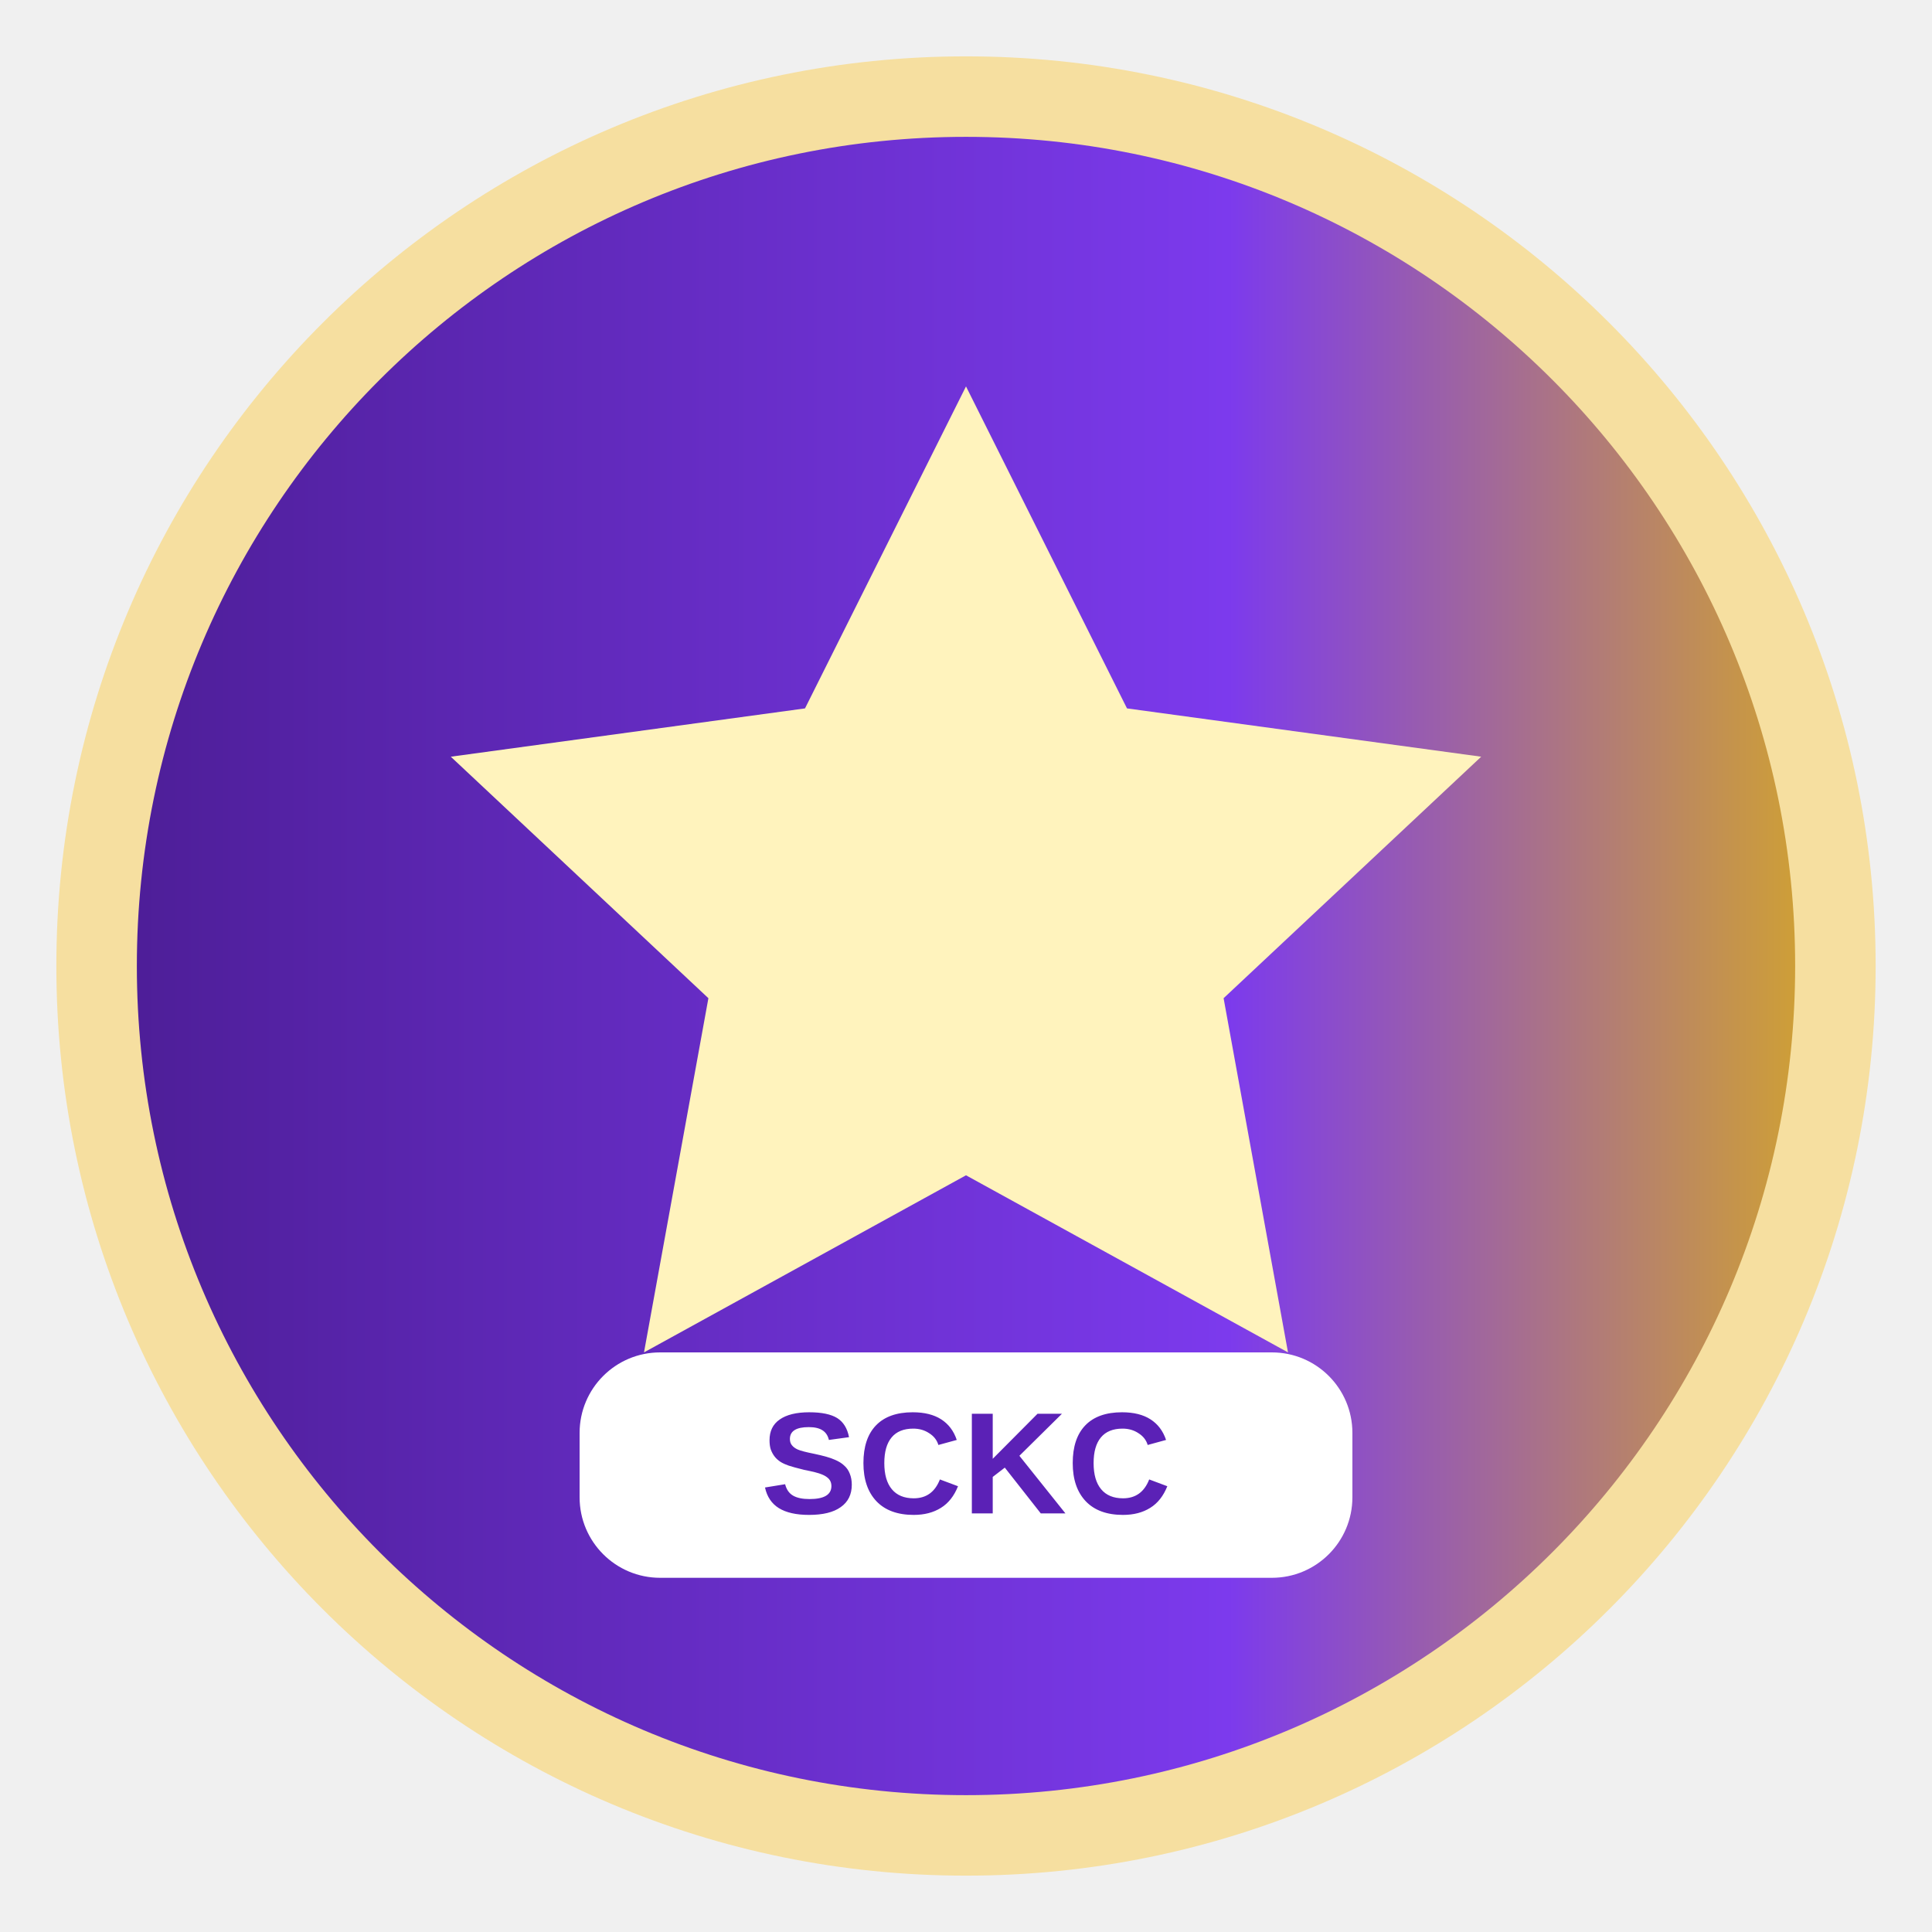
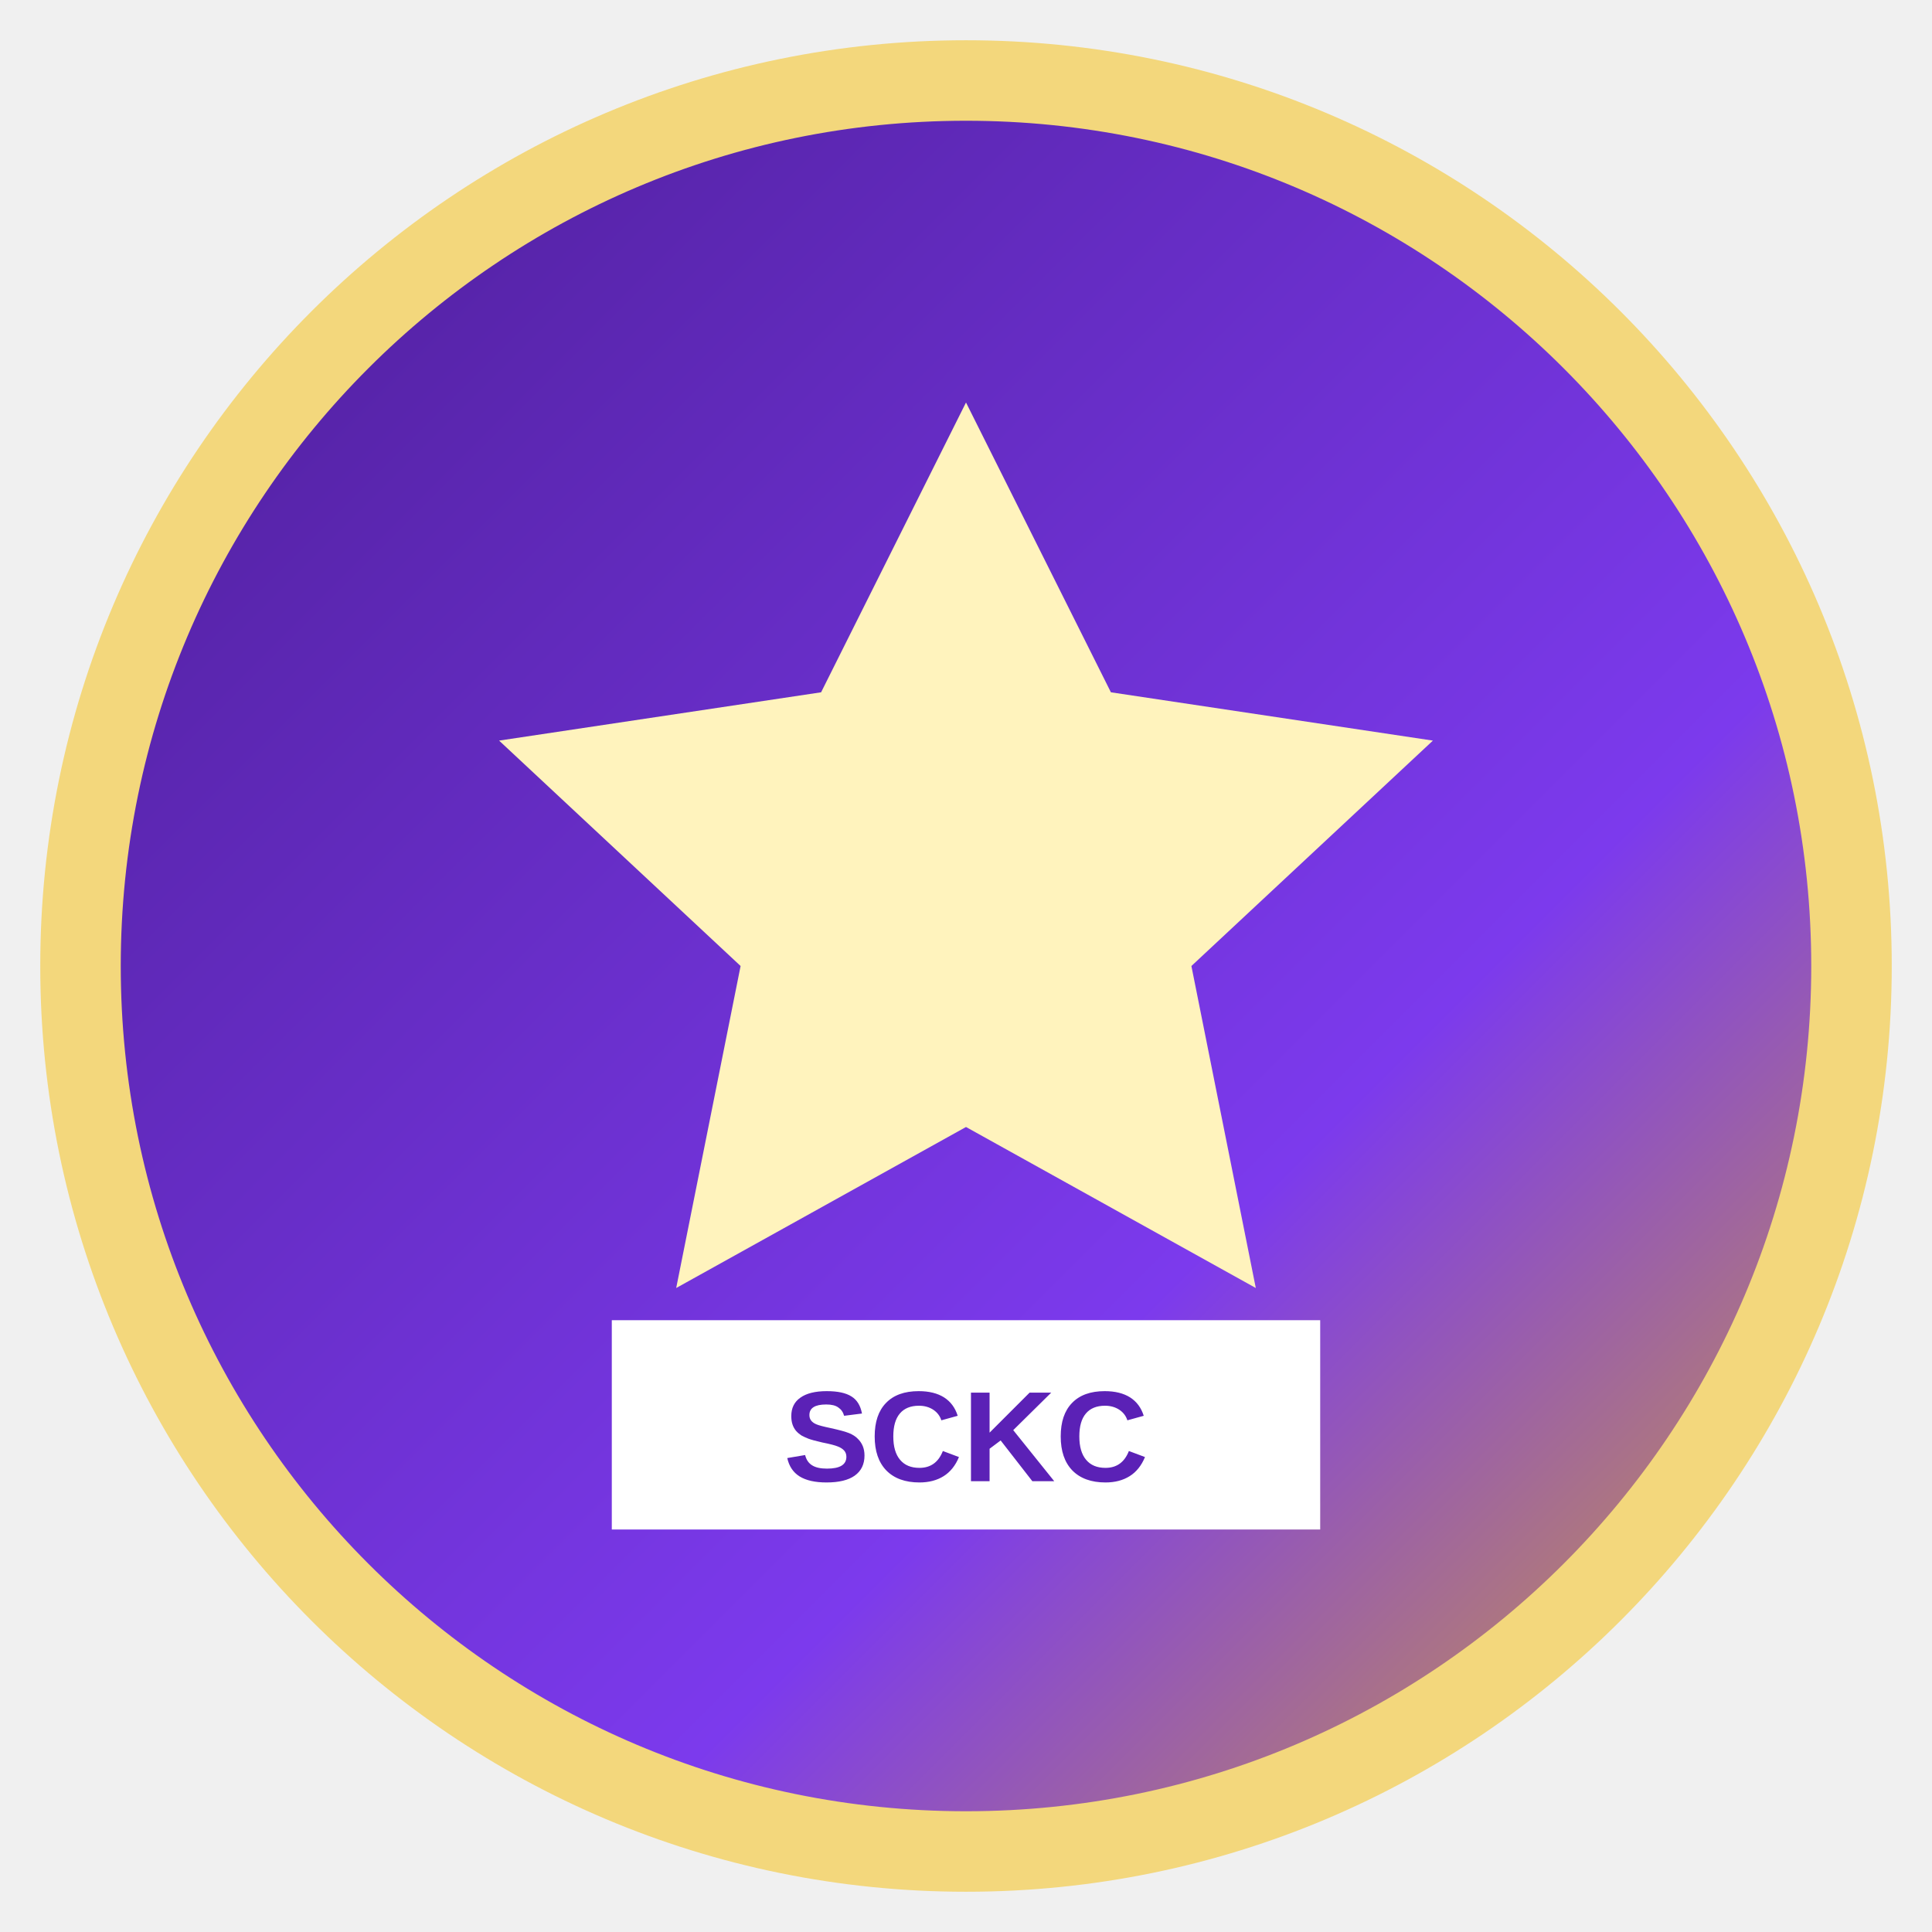
<svg xmlns="http://www.w3.org/2000/svg" viewBox="0 0 120 120">
  <defs>
-     <linearGradient id="g" x1="0" x2="1">
+     <linearGradient id="p" x1="0" x2="1" y1="0" y2="1">
      <stop stop-color="#4c1d95" />
      <stop offset=".65" stop-color="#7c3aed" />
      <stop offset="1" stop-color="#d4a62a" />
    </linearGradient>
  </defs>
-   <circle cx="60" cy="60" r="54" fill="url(#g)" stroke="#f6dfa0" stroke-width="5" />
-   <path d="M60 24l10 20 22 3-16 15 4 22-20-11-20 11 4-22-16-15 22-3z" fill="#fff3bd" />
-   <rect x="36" y="84" width="48" height="14" rx="5" fill="#fff" />
-   <text x="60" y="94" text-anchor="middle" font-size="9" font-family="Arial" font-weight="700" fill="#5b21b6">SCKC</text>
+   <circle cx="60" cy="60" r="55" fill="url(#p)" stroke="#f3d77c" stroke-width="5" />
+   <path d="M60 25l9 18 20 3-15 14 4 20-18-10-18 10 4-20-15-14 20-3z" fill="#fff3bd" />
+   <path d="M38 82h44v13H38z" fill="#fff" />
+   <text x="60" y="92" text-anchor="middle" font-family="Arial,sans-serif" font-size="8" font-weight="700" fill="#5b21b6">SCKC</text>
</svg>
